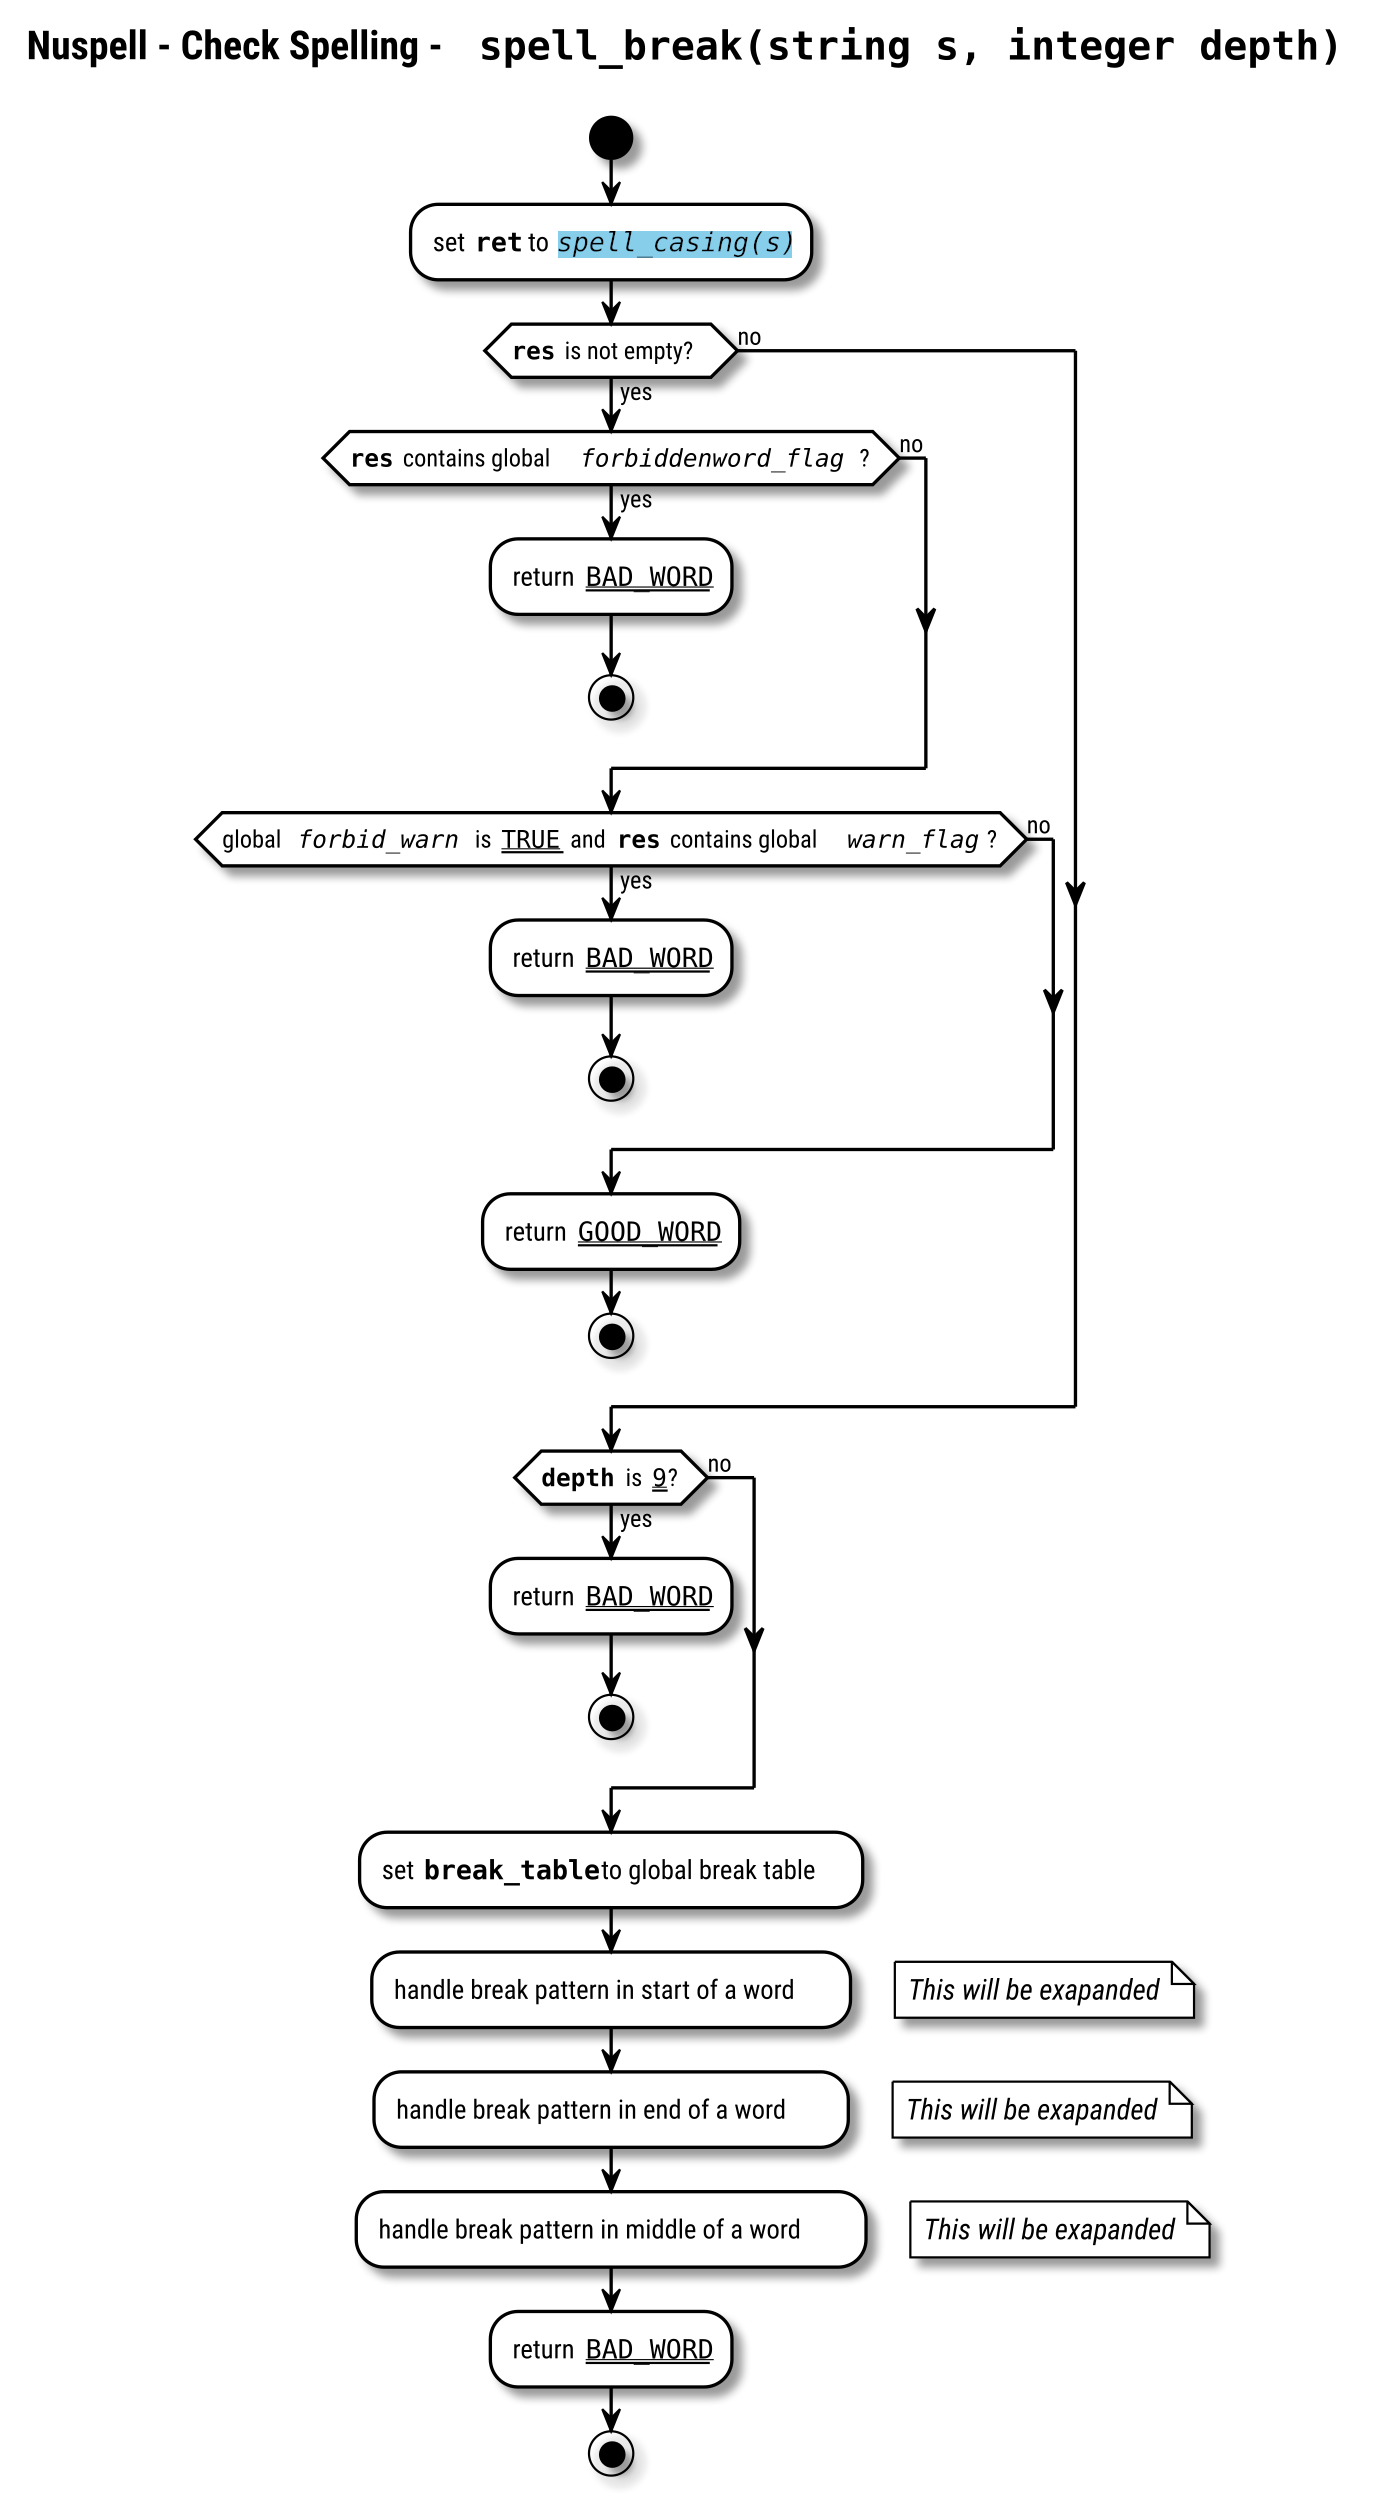
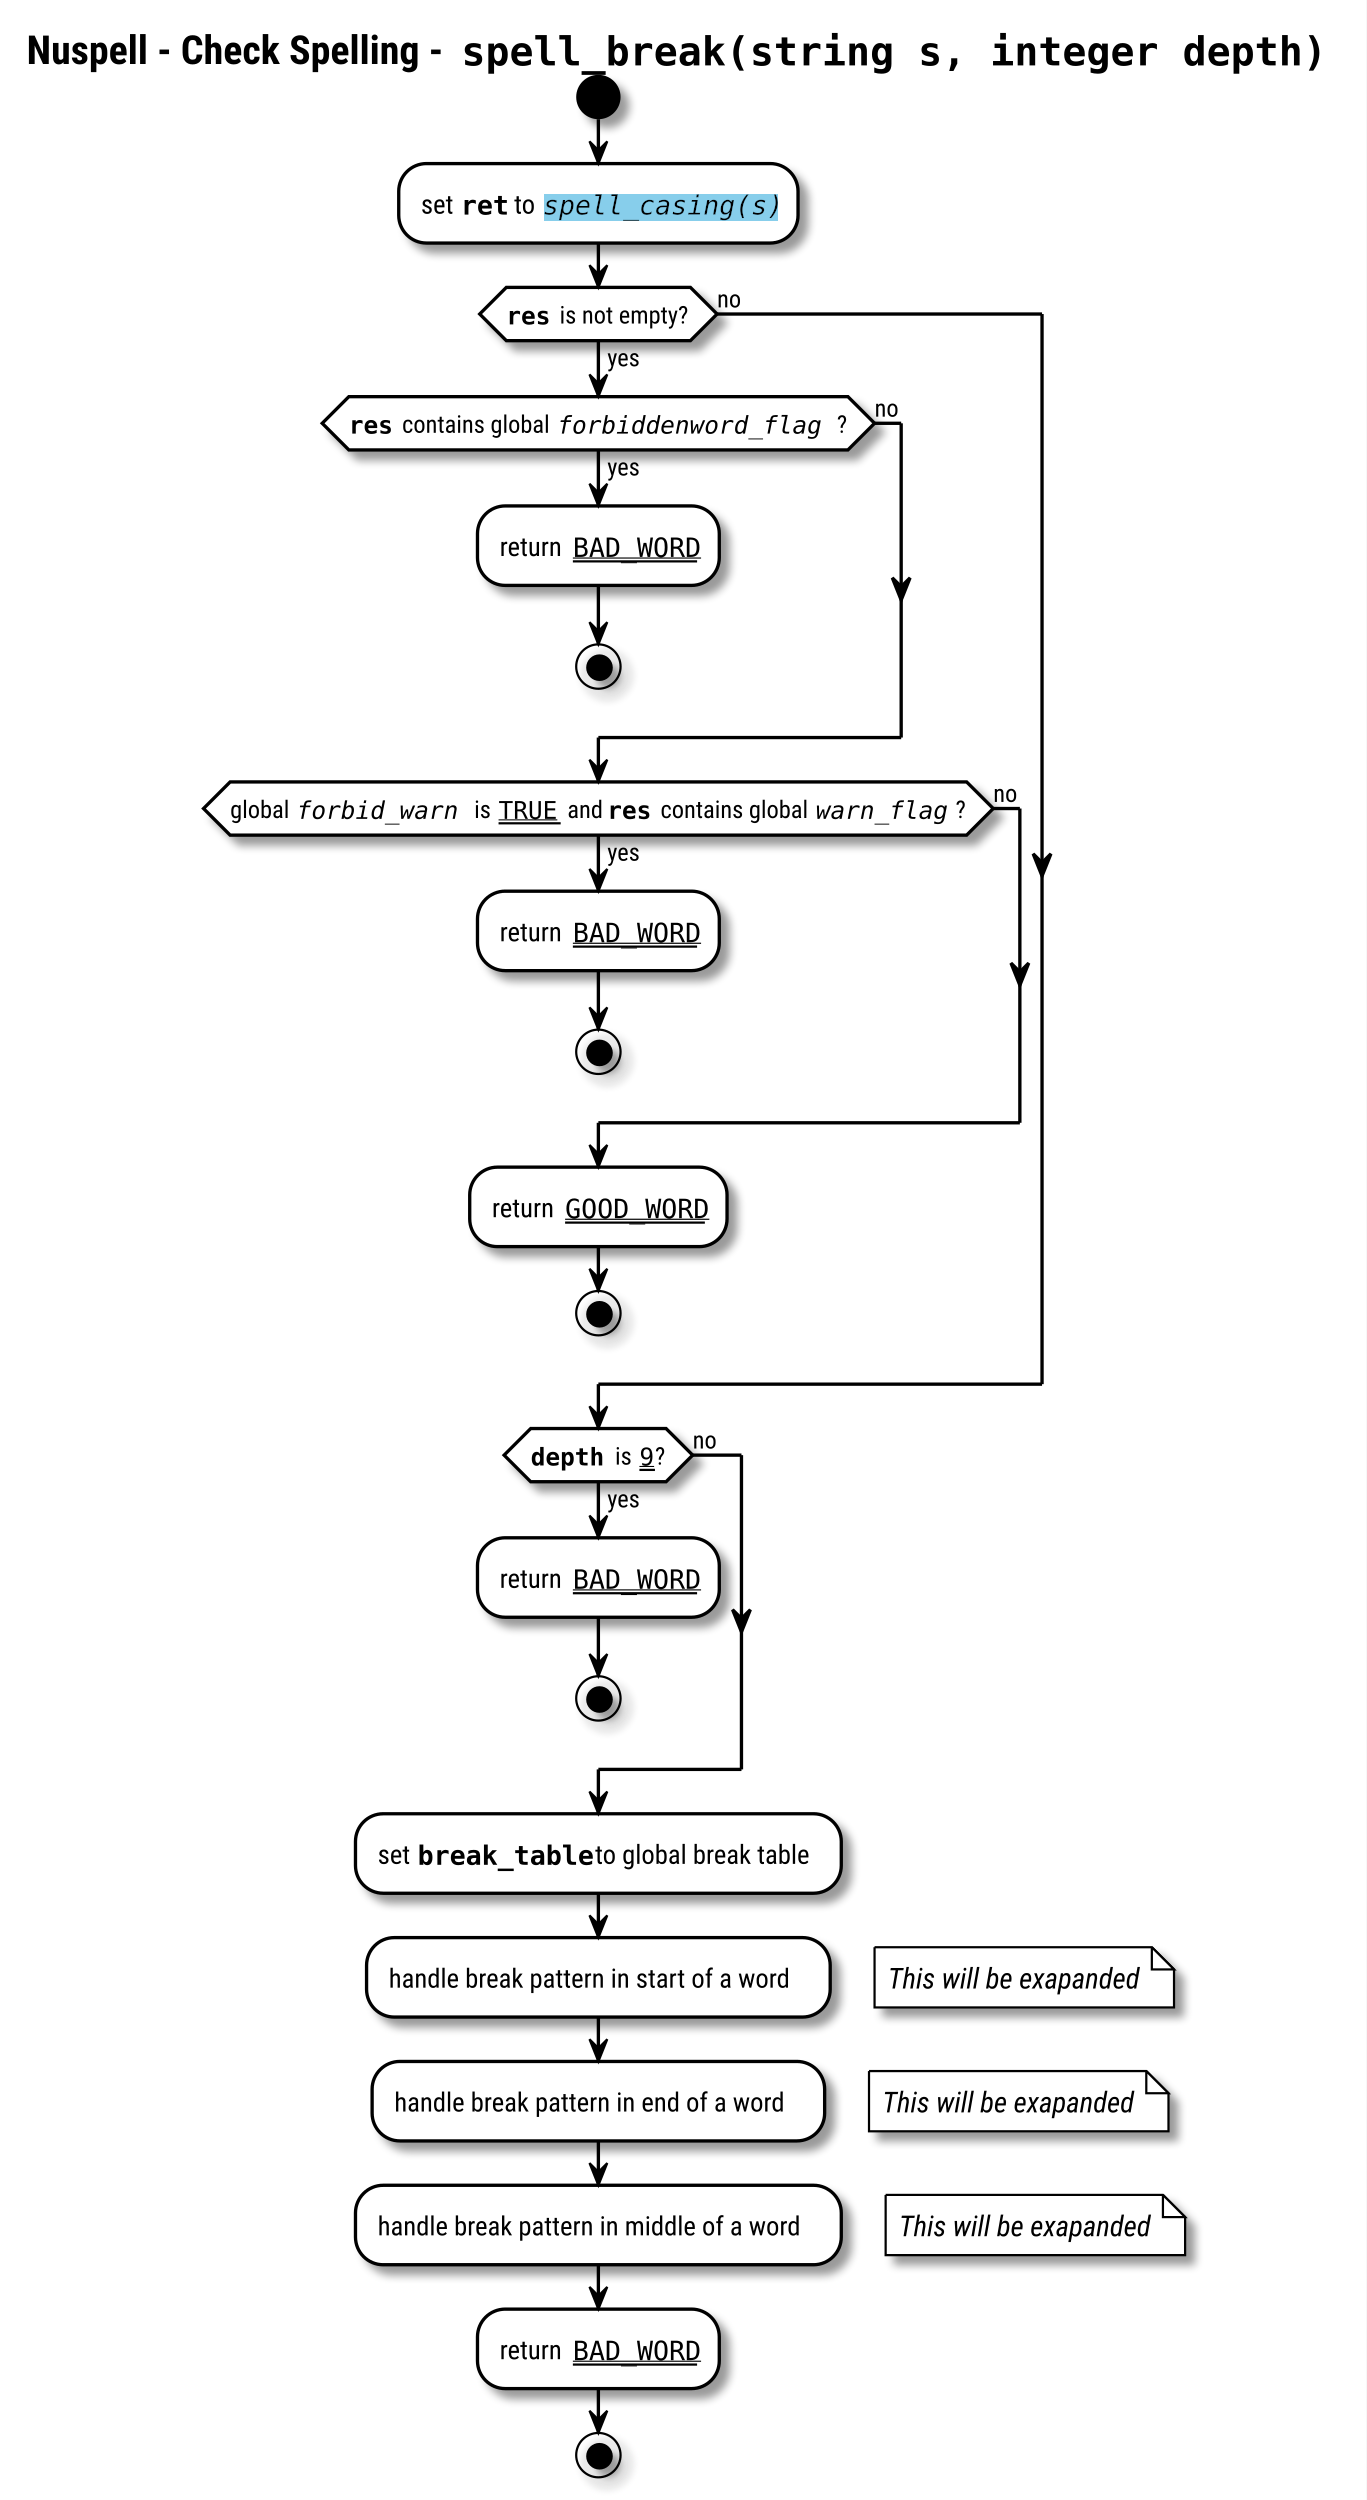
- <svg xmlns="http://www.w3.org/2000/svg" contentScriptType="application/ecmascript" contentStyleType="text/css" height="1128px" preserveAspectRatio="none" style="width:624px;height:1128px;" version="1.1" viewBox="0 0 624 1128" width="624px" zoomAndPan="magnify">
+ <svg xmlns="http://www.w3.org/2000/svg" contentScriptType="application/ecmascript" contentStyleType="text/css" height="1127px" preserveAspectRatio="none" style="width:616px;height:1127px;" version="1.1" viewBox="0 0 616 1127" width="616px" zoomAndPan="magnify">
  <defs>
-     <linearGradient id="g1dwzx75vyzv6m0" x1="0%" x2="100%" y1="50%" y2="50%">
+     <linearGradient id="gomblvh3wyqkw0" x1="0%" x2="100%" y1="50%" y2="50%">
      <stop offset="0%" stop-color="#FFFFFF" />
      <stop offset="100%" stop-color="#FFFFFF" />
    </linearGradient>
-     <filter height="300%" id="f1dwzx75vyzv6m" width="300%" x="-1" y="-1">
+     <filter height="300%" id="fomblvh3wyqkw" width="300%" x="-1" y="-1">
      <feGaussianBlur result="blurOut" stdDeviation="2.0" />
      <feColorMatrix in="blurOut" result="blurOut2" type="matrix" values="0 0 0 0 0 0 0 0 0 0 0 0 0 0 0 0 0 0 .4 0" />
      <feOffset dx="4.0" dy="4.0" in="blurOut2" result="blurOut3" />
      <feBlend in="SourceGraphic" in2="blurOut3" mode="normal" />
    </filter>
-     <filter height="1" id="b1dwzx75vyzv6m0" width="1" x="0" y="0">
+     <filter height="1" id="bomblvh3wyqkw0" width="1" x="0" y="0">
      <feFlood flood-color="#87CEEB" result="flood" />
      <feComposite in="SourceGraphic" in2="flood" operator="over" />
    </filter>
  </defs>
  <g>
-     <rect fill="url(#g1dwzx75vyzv6m0)" height="1128" style="stroke: none; stroke-width: 1.0;" width="624" x="0" y="0" />
-     <text fill="#000000" font-family="Roboto Condensed" font-size="18" font-weight="bold" lengthAdjust="spacingAndGlyphs" textLength="200" x="12" y="26.699">Nuspell - Check Spelling -</text>
-     <text fill="#000000" font-family="monospace" font-size="18" font-weight="bold" lengthAdjust="spacingAndGlyphs" textLength="396" x="216" y="26.849">spell_break(string s, integer depth)</text>
-     <text fill="#000000" font-family="Roboto Condensed" font-size="18" font-weight="bold" lengthAdjust="spacingAndGlyphs" textLength="0" x="314" y="47.793" />
-     <ellipse cx="275.75" cy="62.188" fill="#000000" filter="url(#f1dwzx75vyzv6m)" rx="10" ry="10" style="stroke: none; stroke-width: 1.0;" />
-     <rect fill="#FFFFFF" filter="url(#f1dwzx75vyzv6m)" height="34.062" rx="12.5" ry="12.5" style="stroke: #000000; stroke-width: 1.5;" width="181" x="185.25" y="92.188" />
-     <text fill="#000000" font-family="Roboto Condensed" font-size="12" lengthAdjust="spacingAndGlyphs" textLength="16" x="195.25" y="113.32">set</text>
-     <text fill="#000000" font-family="monospace" font-size="12" font-weight="bold" lengthAdjust="spacingAndGlyphs" textLength="21" x="214.25" y="113.42">ret</text>
-     <text fill="#000000" font-family="Roboto Condensed" font-size="12" lengthAdjust="spacingAndGlyphs" textLength="10" x="238.25" y="113.32">to</text>
-     <text fill="#000000" filter="url(#b1dwzx75vyzv6m0)" font-family="monospace" font-size="12" font-style="italic" lengthAdjust="spacingAndGlyphs" textLength="105" x="251.25" y="113.42">spell_casing(s)</text>
-     <rect fill="#FFFFFF" filter="url(#f1dwzx75vyzv6m)" height="34.062" rx="12.5" ry="12.5" style="stroke: #000000; stroke-width: 1.5;" width="109" x="221.25" y="243.141" />
-     <text fill="#000000" font-family="Roboto Condensed" font-size="12" lengthAdjust="spacingAndGlyphs" textLength="30" x="231.25" y="264.273">return</text>
-     <text fill="#000000" font-family="monospace" font-size="12" lengthAdjust="spacingAndGlyphs" text-decoration="underline" textLength="56" x="264.25" y="264.373">BAD_WORD</text>
-     <line style="stroke: #000000; stroke-width: 1.0;" x1="264.25" x2="320.25" y1="266.373" y2="266.373" />
-     <ellipse cx="275.75" cy="314.672" fill="none" filter="url(#f1dwzx75vyzv6m)" rx="10" ry="10" style="stroke: #000000; stroke-width: 1.0;" />
-     <ellipse cx="276.25" cy="315.172" fill="#000000" filter="url(#f1dwzx75vyzv6m)" rx="6" ry="6" style="stroke: none; stroke-width: 1.0;" />
-     <polygon fill="#FFFFFF" filter="url(#f1dwzx75vyzv6m)" points="157.75,194.695,393.75,194.695,405.75,206.695,393.75,218.695,157.75,218.695,145.75,206.695,157.75,194.695" style="stroke: #000000; stroke-width: 1.5;" />
-     <text fill="#000000" font-family="Roboto Condensed" font-size="11" lengthAdjust="spacingAndGlyphs" textLength="17" x="279.75" y="228.9">yes</text>
-     <text fill="#000000" font-family="monospace" font-size="11" font-weight="bold" lengthAdjust="spacingAndGlyphs" textLength="21" x="157.75" y="210.546">res</text>
-     <text fill="#000000" font-family="Roboto Condensed" font-size="11" lengthAdjust="spacingAndGlyphs" textLength="77" x="181.75" y="210.455">contains global</text>
-     <text fill="#000000" font-family="monospace" font-size="11" font-style="italic" lengthAdjust="spacingAndGlyphs" textLength="126" x="261.75" y="210.546">forbiddenword_flag</text>
-     <text fill="#000000" font-family="Roboto Condensed" font-size="11" lengthAdjust="spacingAndGlyphs" textLength="6" x="387.75" y="210.455">?</text>
-     <text fill="#000000" font-family="Roboto Condensed" font-size="11" lengthAdjust="spacingAndGlyphs" textLength="13" x="405.75" y="204.01">no</text>
-     <rect fill="#FFFFFF" filter="url(#f1dwzx75vyzv6m)" height="34.062" rx="12.5" ry="12.5" style="stroke: #000000; stroke-width: 1.5;" width="109" x="221.25" y="415.117" />
-     <text fill="#000000" font-family="Roboto Condensed" font-size="12" lengthAdjust="spacingAndGlyphs" textLength="30" x="231.25" y="436.25">return</text>
-     <text fill="#000000" font-family="monospace" font-size="12" lengthAdjust="spacingAndGlyphs" text-decoration="underline" textLength="56" x="264.25" y="436.35">BAD_WORD</text>
-     <line style="stroke: #000000; stroke-width: 1.0;" x1="264.25" x2="320.25" y1="438.35" y2="438.35" />
-     <ellipse cx="275.75" cy="486.648" fill="none" filter="url(#f1dwzx75vyzv6m)" rx="10" ry="10" style="stroke: #000000; stroke-width: 1.0;" />
-     <ellipse cx="276.25" cy="487.148" fill="#000000" filter="url(#f1dwzx75vyzv6m)" rx="6" ry="6" style="stroke: none; stroke-width: 1.0;" />
-     <polygon fill="#FFFFFF" filter="url(#f1dwzx75vyzv6m)" points="100.25,366.672,451.25,366.672,463.25,378.672,451.25,390.672,100.25,390.672,88.25,378.672,100.25,366.672" style="stroke: #000000; stroke-width: 1.5;" />
-     <text fill="#000000" font-family="Roboto Condensed" font-size="11" lengthAdjust="spacingAndGlyphs" textLength="17" x="279.75" y="400.877">yes</text>
-     <text fill="#000000" font-family="Roboto Condensed" font-size="11" lengthAdjust="spacingAndGlyphs" textLength="31" x="100.25" y="382.432">global</text>
-     <text fill="#000000" font-family="monospace" font-size="11" font-style="italic" lengthAdjust="spacingAndGlyphs" textLength="77" x="134.25" y="382.523">forbid_warn</text>
-     <text fill="#000000" font-family="Roboto Condensed" font-size="11" lengthAdjust="spacingAndGlyphs" textLength="9" x="214.25" y="382.432">is</text>
-     <text fill="#000000" font-family="monospace" font-size="11" lengthAdjust="spacingAndGlyphs" text-decoration="underline" textLength="28" x="226.25" y="382.523">TRUE</text>
-     <line style="stroke: #000000; stroke-width: 1.0;" x1="226.25" x2="254.25" y1="384.523" y2="384.523" />
-     <text fill="#000000" font-family="Roboto Condensed" font-size="11" lengthAdjust="spacingAndGlyphs" textLength="18" x="257.25" y="382.432">and</text>
-     <text fill="#000000" font-family="monospace" font-size="11" font-weight="bold" lengthAdjust="spacingAndGlyphs" textLength="21" x="278.25" y="382.523">res</text>
-     <text fill="#000000" font-family="Roboto Condensed" font-size="11" lengthAdjust="spacingAndGlyphs" textLength="77" x="302.25" y="382.432">contains global</text>
-     <text fill="#000000" font-family="monospace" font-size="11" font-style="italic" lengthAdjust="spacingAndGlyphs" textLength="63" x="382.25" y="382.523">warn_flag</text>
-     <text fill="#000000" font-family="Roboto Condensed" font-size="11" lengthAdjust="spacingAndGlyphs" textLength="6" x="445.25" y="382.432">?</text>
-     <text fill="#000000" font-family="Roboto Condensed" font-size="11" lengthAdjust="spacingAndGlyphs" textLength="13" x="463.25" y="375.986">no</text>
-     <rect fill="#FFFFFF" filter="url(#f1dwzx75vyzv6m)" height="34.062" rx="12.5" ry="12.5" style="stroke: #000000; stroke-width: 1.5;" width="116" x="217.75" y="538.648" />
-     <text fill="#000000" font-family="Roboto Condensed" font-size="12" lengthAdjust="spacingAndGlyphs" textLength="30" x="227.75" y="559.781">return</text>
-     <text fill="#000000" font-family="monospace" font-size="12" lengthAdjust="spacingAndGlyphs" text-decoration="underline" textLength="63" x="260.75" y="559.881">GOOD_WORD</text>
-     <line style="stroke: #000000; stroke-width: 1.0;" x1="260.75" x2="323.75" y1="561.881" y2="561.881" />
-     <ellipse cx="275.75" cy="602.711" fill="none" filter="url(#f1dwzx75vyzv6m)" rx="10" ry="10" style="stroke: #000000; stroke-width: 1.0;" />
-     <ellipse cx="276.25" cy="603.211" fill="#000000" filter="url(#f1dwzx75vyzv6m)" rx="6" ry="6" style="stroke: none; stroke-width: 1.0;" />
-     <polygon fill="#FFFFFF" filter="url(#f1dwzx75vyzv6m)" points="230.75,146.25,320.75,146.25,332.75,158.25,320.75,170.25,230.75,170.25,218.75,158.25,230.75,146.25" style="stroke: #000000; stroke-width: 1.5;" />
-     <text fill="#000000" font-family="Roboto Condensed" font-size="11" lengthAdjust="spacingAndGlyphs" textLength="17" x="279.75" y="180.455">yes</text>
-     <text fill="#000000" font-family="monospace" font-size="11" font-weight="bold" lengthAdjust="spacingAndGlyphs" textLength="21" x="230.75" y="162.101">res</text>
-     <text fill="#000000" font-family="Roboto Condensed" font-size="11" lengthAdjust="spacingAndGlyphs" textLength="66" x="254.75" y="162.01">is not empty?</text>
-     <text fill="#000000" font-family="Roboto Condensed" font-size="11" lengthAdjust="spacingAndGlyphs" textLength="13" x="332.75" y="155.565">no</text>
-     <rect fill="#FFFFFF" filter="url(#f1dwzx75vyzv6m)" height="34.062" rx="12.5" ry="12.5" style="stroke: #000000; stroke-width: 1.5;" width="109" x="221.25" y="703.156" />
-     <text fill="#000000" font-family="Roboto Condensed" font-size="12" lengthAdjust="spacingAndGlyphs" textLength="30" x="231.25" y="724.289">return</text>
-     <text fill="#000000" font-family="monospace" font-size="12" lengthAdjust="spacingAndGlyphs" text-decoration="underline" textLength="56" x="264.25" y="724.389">BAD_WORD</text>
-     <line style="stroke: #000000; stroke-width: 1.0;" x1="264.25" x2="320.25" y1="726.389" y2="726.389" />
-     <ellipse cx="275.75" cy="774.688" fill="none" filter="url(#f1dwzx75vyzv6m)" rx="10" ry="10" style="stroke: #000000; stroke-width: 1.0;" />
-     <ellipse cx="276.25" cy="775.188" fill="#000000" filter="url(#f1dwzx75vyzv6m)" rx="6" ry="6" style="stroke: none; stroke-width: 1.0;" />
-     <polygon fill="#FFFFFF" filter="url(#f1dwzx75vyzv6m)" points="244.25,654.711,307.25,654.711,319.25,666.711,307.25,678.711,244.25,678.711,232.25,666.711,244.25,654.711" style="stroke: #000000; stroke-width: 1.5;" />
-     <text fill="#000000" font-family="Roboto Condensed" font-size="11" lengthAdjust="spacingAndGlyphs" textLength="17" x="279.75" y="688.916">yes</text>
-     <text fill="#000000" font-family="monospace" font-size="11" font-weight="bold" lengthAdjust="spacingAndGlyphs" textLength="35" x="244.25" y="670.562">depth</text>
-     <text fill="#000000" font-family="Roboto Condensed" font-size="11" lengthAdjust="spacingAndGlyphs" textLength="9" x="282.25" y="670.471">is</text>
-     <text fill="#000000" font-family="monospace" font-size="11" lengthAdjust="spacingAndGlyphs" text-decoration="underline" textLength="7" x="294.25" y="670.562">9</text>
-     <line style="stroke: #000000; stroke-width: 1.0;" x1="294.25" x2="301.25" y1="672.562" y2="672.562" />
-     <text fill="#000000" font-family="Roboto Condensed" font-size="11" lengthAdjust="spacingAndGlyphs" textLength="6" x="301.25" y="670.471">?</text>
-     <text fill="#000000" font-family="Roboto Condensed" font-size="11" lengthAdjust="spacingAndGlyphs" textLength="13" x="319.25" y="664.025">no</text>
-     <rect fill="#FFFFFF" filter="url(#f1dwzx75vyzv6m)" height="34.062" rx="12.5" ry="12.5" style="stroke: #000000; stroke-width: 1.5;" width="227" x="162.25" y="826.688" />
-     <text fill="#000000" font-family="Roboto Condensed" font-size="12" lengthAdjust="spacingAndGlyphs" textLength="16" x="172.25" y="847.82">set</text>
-     <text fill="#000000" font-family="monospace" font-size="12" font-weight="bold" lengthAdjust="spacingAndGlyphs" textLength="77" x="191.25" y="847.92">break_table</text>
-     <text fill="#000000" font-family="Roboto Condensed" font-size="12" lengthAdjust="spacingAndGlyphs" textLength="108" x="271.25" y="847.82">to global break table</text>
-     <path d="M403.75,885.164 L403.75,910.398 L538.75,910.398 L538.75,895.164 L528.75,885.164 L403.75,885.164 " fill="#FFFFFF" filter="url(#f1dwzx75vyzv6m)" style="stroke: #000000; stroke-width: 1.0;" />
-     <path d="M528.75,885.164 L528.75,895.164 L538.75,895.164 L528.75,885.164 " fill="#FFFFFF" style="stroke: #000000; stroke-width: 1.0;" />
-     <text fill="#000000" font-family="Roboto Condensed" font-size="13" font-style="italic" lengthAdjust="spacingAndGlyphs" textLength="114" x="409.75" y="902.225">This will be exapanded</text>
-     <rect fill="#FFFFFF" filter="url(#f1dwzx75vyzv6m)" height="34.062" rx="12.5" ry="12.5" style="stroke: #000000; stroke-width: 1.5;" width="216" x="167.75" y="880.75" />
-     <text fill="#000000" font-family="Roboto Condensed" font-size="12" lengthAdjust="spacingAndGlyphs" textLength="196" x="177.75" y="901.883">handle break pattern in start of a word</text>
-     <path d="M402.75,939.227 L402.75,964.461 L537.75,964.461 L537.75,949.227 L527.75,939.227 L402.75,939.227 " fill="#FFFFFF" filter="url(#f1dwzx75vyzv6m)" style="stroke: #000000; stroke-width: 1.0;" />
-     <path d="M527.75,939.227 L527.75,949.227 L537.75,949.227 L527.75,939.227 " fill="#FFFFFF" style="stroke: #000000; stroke-width: 1.0;" />
-     <text fill="#000000" font-family="Roboto Condensed" font-size="13" font-style="italic" lengthAdjust="spacingAndGlyphs" textLength="114" x="408.75" y="956.287">This will be exapanded</text>
-     <rect fill="#FFFFFF" filter="url(#f1dwzx75vyzv6m)" height="34.062" rx="12.5" ry="12.5" style="stroke: #000000; stroke-width: 1.5;" width="214" x="168.75" y="934.812" />
-     <text fill="#000000" font-family="Roboto Condensed" font-size="12" lengthAdjust="spacingAndGlyphs" textLength="194" x="178.75" y="955.945">handle break pattern in end of a word</text>
-     <path d="M410.75,993.289 L410.75,1018.523 L545.75,1018.523 L545.75,1003.289 L535.75,993.289 L410.75,993.289 " fill="#FFFFFF" filter="url(#f1dwzx75vyzv6m)" style="stroke: #000000; stroke-width: 1.0;" />
-     <path d="M535.75,993.289 L535.75,1003.289 L545.75,1003.289 L535.75,993.289 " fill="#FFFFFF" style="stroke: #000000; stroke-width: 1.0;" />
-     <text fill="#000000" font-family="Roboto Condensed" font-size="13" font-style="italic" lengthAdjust="spacingAndGlyphs" textLength="114" x="416.75" y="1010.35">This will be exapanded</text>
-     <rect fill="#FFFFFF" filter="url(#f1dwzx75vyzv6m)" height="34.062" rx="12.5" ry="12.5" style="stroke: #000000; stroke-width: 1.5;" width="230" x="160.75" y="988.875" />
-     <text fill="#000000" font-family="Roboto Condensed" font-size="12" lengthAdjust="spacingAndGlyphs" textLength="210" x="170.75" y="1010.008">handle break pattern in middle of a word</text>
-     <rect fill="#FFFFFF" filter="url(#f1dwzx75vyzv6m)" height="34.062" rx="12.5" ry="12.5" style="stroke: #000000; stroke-width: 1.5;" width="109" x="221.25" y="1042.938" />
-     <text fill="#000000" font-family="Roboto Condensed" font-size="12" lengthAdjust="spacingAndGlyphs" textLength="30" x="231.25" y="1064.07">return</text>
-     <text fill="#000000" font-family="monospace" font-size="12" lengthAdjust="spacingAndGlyphs" text-decoration="underline" textLength="56" x="264.25" y="1064.17">BAD_WORD</text>
-     <line style="stroke: #000000; stroke-width: 1.0;" x1="264.25" x2="320.25" y1="1066.17" y2="1066.17" />
-     <ellipse cx="275.75" cy="1107" fill="none" filter="url(#f1dwzx75vyzv6m)" rx="10" ry="10" style="stroke: #000000; stroke-width: 1.0;" />
-     <ellipse cx="276.25" cy="1107.5" fill="#000000" filter="url(#f1dwzx75vyzv6m)" rx="6" ry="6" style="stroke: none; stroke-width: 1.0;" />
-     <line style="stroke: #000000; stroke-width: 1.5;" x1="275.75" x2="275.75" y1="72.188" y2="92.188" />
-     <polygon fill="#000000" points="271.75,82.188,275.75,92.188,279.75,82.188,275.75,86.188" style="stroke: #000000; stroke-width: 1.0;" />
-     <line style="stroke: #000000; stroke-width: 1.5;" x1="275.75" x2="275.75" y1="277.203" y2="304.672" />
-     <polygon fill="#000000" points="271.75,294.672,275.75,304.672,279.75,294.672,275.75,298.672" style="stroke: #000000; stroke-width: 1.0;" />
-     <line style="stroke: #000000; stroke-width: 1.5;" x1="275.75" x2="275.75" y1="218.695" y2="243.141" />
-     <polygon fill="#000000" points="271.75,233.141,275.75,243.141,279.75,233.141,275.75,237.141" style="stroke: #000000; stroke-width: 1.0;" />
-     <line style="stroke: #000000; stroke-width: 1.5;" x1="405.75" x2="417.75" y1="206.695" y2="206.695" />
-     <polygon fill="#000000" points="413.75,274.672,417.75,284.672,421.75,274.672,417.75,278.672" style="stroke: #000000; stroke-width: 1.5;" />
-     <line style="stroke: #000000; stroke-width: 1.5;" x1="417.75" x2="417.75" y1="206.695" y2="346.672" />
-     <line style="stroke: #000000; stroke-width: 1.5;" x1="417.75" x2="275.75" y1="346.672" y2="346.672" />
-     <line style="stroke: #000000; stroke-width: 1.5;" x1="275.75" x2="275.75" y1="346.672" y2="366.672" />
-     <polygon fill="#000000" points="271.75,356.672,275.75,366.672,279.75,356.672,275.75,360.672" style="stroke: #000000; stroke-width: 1.0;" />
-     <line style="stroke: #000000; stroke-width: 1.5;" x1="275.75" x2="275.75" y1="449.18" y2="476.648" />
-     <polygon fill="#000000" points="271.75,466.648,275.75,476.648,279.75,466.648,275.75,470.648" style="stroke: #000000; stroke-width: 1.0;" />
-     <line style="stroke: #000000; stroke-width: 1.5;" x1="275.75" x2="275.75" y1="390.672" y2="415.117" />
-     <polygon fill="#000000" points="271.75,405.117,275.75,415.117,279.75,405.117,275.75,409.117" style="stroke: #000000; stroke-width: 1.0;" />
-     <line style="stroke: #000000; stroke-width: 1.5;" x1="463.25" x2="475.25" y1="378.672" y2="378.672" />
-     <polygon fill="#000000" points="471.25,446.648,475.25,456.648,479.25,446.648,475.25,450.648" style="stroke: #000000; stroke-width: 1.5;" />
-     <line style="stroke: #000000; stroke-width: 1.5;" x1="475.25" x2="475.25" y1="378.672" y2="518.648" />
-     <line style="stroke: #000000; stroke-width: 1.5;" x1="475.25" x2="275.75" y1="518.648" y2="518.648" />
-     <line style="stroke: #000000; stroke-width: 1.5;" x1="275.75" x2="275.75" y1="518.648" y2="538.648" />
-     <polygon fill="#000000" points="271.75,528.648,275.75,538.648,279.75,528.648,275.75,532.648" style="stroke: #000000; stroke-width: 1.0;" />
-     <line style="stroke: #000000; stroke-width: 1.5;" x1="275.75" x2="275.75" y1="572.711" y2="592.711" />
-     <polygon fill="#000000" points="271.75,582.711,275.75,592.711,279.75,582.711,275.75,586.711" style="stroke: #000000; stroke-width: 1.0;" />
-     <line style="stroke: #000000; stroke-width: 1.5;" x1="275.75" x2="275.75" y1="170.25" y2="194.695" />
-     <polygon fill="#000000" points="271.75,184.695,275.75,194.695,279.75,184.695,275.75,188.695" style="stroke: #000000; stroke-width: 1.0;" />
-     <line style="stroke: #000000; stroke-width: 1.5;" x1="332.75" x2="485.25" y1="158.25" y2="158.25" />
-     <polygon fill="#000000" points="481.25,398.203,485.25,408.203,489.25,398.203,485.25,402.203" style="stroke: #000000; stroke-width: 1.5;" />
-     <line style="stroke: #000000; stroke-width: 1.5;" x1="485.25" x2="485.25" y1="158.25" y2="634.711" />
-     <line style="stroke: #000000; stroke-width: 1.5;" x1="485.25" x2="275.75" y1="634.711" y2="634.711" />
-     <line style="stroke: #000000; stroke-width: 1.5;" x1="275.75" x2="275.75" y1="634.711" y2="654.711" />
-     <polygon fill="#000000" points="271.75,644.711,275.75,654.711,279.75,644.711,275.75,648.711" style="stroke: #000000; stroke-width: 1.0;" />
-     <line style="stroke: #000000; stroke-width: 1.5;" x1="275.75" x2="275.75" y1="126.25" y2="146.25" />
-     <polygon fill="#000000" points="271.75,136.25,275.75,146.25,279.75,136.25,275.75,140.25" style="stroke: #000000; stroke-width: 1.0;" />
-     <line style="stroke: #000000; stroke-width: 1.5;" x1="275.75" x2="275.75" y1="737.219" y2="764.688" />
-     <polygon fill="#000000" points="271.75,754.688,275.75,764.688,279.75,754.688,275.75,758.688" style="stroke: #000000; stroke-width: 1.0;" />
-     <line style="stroke: #000000; stroke-width: 1.5;" x1="275.75" x2="275.75" y1="678.711" y2="703.156" />
-     <polygon fill="#000000" points="271.75,693.156,275.75,703.156,279.75,693.156,275.75,697.156" style="stroke: #000000; stroke-width: 1.0;" />
-     <line style="stroke: #000000; stroke-width: 1.5;" x1="319.25" x2="340.25" y1="666.711" y2="666.711" />
-     <polygon fill="#000000" points="336.25,734.688,340.25,744.688,344.25,734.688,340.25,738.688" style="stroke: #000000; stroke-width: 1.5;" />
-     <line style="stroke: #000000; stroke-width: 1.5;" x1="340.25" x2="340.25" y1="666.711" y2="806.688" />
-     <line style="stroke: #000000; stroke-width: 1.5;" x1="340.25" x2="275.75" y1="806.688" y2="806.688" />
-     <line style="stroke: #000000; stroke-width: 1.5;" x1="275.75" x2="275.75" y1="806.688" y2="826.688" />
-     <polygon fill="#000000" points="271.75,816.688,275.75,826.688,279.75,816.688,275.75,820.688" style="stroke: #000000; stroke-width: 1.0;" />
-     <line style="stroke: #000000; stroke-width: 1.5;" x1="275.75" x2="275.75" y1="860.75" y2="880.75" />
-     <polygon fill="#000000" points="271.75,870.75,275.75,880.75,279.75,870.75,275.75,874.75" style="stroke: #000000; stroke-width: 1.0;" />
-     <line style="stroke: #000000; stroke-width: 1.5;" x1="275.75" x2="275.75" y1="914.812" y2="934.812" />
-     <polygon fill="#000000" points="271.75,924.812,275.75,934.812,279.75,924.812,275.75,928.812" style="stroke: #000000; stroke-width: 1.0;" />
-     <line style="stroke: #000000; stroke-width: 1.5;" x1="275.75" x2="275.75" y1="968.875" y2="988.875" />
-     <polygon fill="#000000" points="271.75,978.875,275.75,988.875,279.75,978.875,275.75,982.875" style="stroke: #000000; stroke-width: 1.0;" />
-     <line style="stroke: #000000; stroke-width: 1.5;" x1="275.75" x2="275.75" y1="1022.938" y2="1042.938" />
-     <polygon fill="#000000" points="271.75,1032.938,275.75,1042.938,279.75,1032.938,275.75,1036.938" style="stroke: #000000; stroke-width: 1.0;" />
-     <line style="stroke: #000000; stroke-width: 1.5;" x1="275.75" x2="275.75" y1="1077" y2="1097" />
-     <polygon fill="#000000" points="271.75,1087,275.75,1097,279.75,1087,275.75,1091" style="stroke: #000000; stroke-width: 1.0;" />
+     <rect fill="url(#gomblvh3wyqkw0)" height="1127" style="stroke: none; stroke-width: 1.0;" width="616" x="0" y="0" />
+     <text fill="#000000" font-family="Roboto Condensed" font-size="18" font-weight="bold" lengthAdjust="spacingAndGlyphs" textLength="192" x="12" y="28.861">Nuspell - Check Spelling -</text>
+     <text fill="#000000" font-family="monospace" font-size="18" font-weight="bold" lengthAdjust="spacingAndGlyphs" textLength="396" x="208" y="29.494">spell_break(string s, integer depth)</text>
+     <ellipse cx="269.75" cy="43.739" fill="#000000" filter="url(#fomblvh3wyqkw)" rx="10" ry="10" style="stroke: none; stroke-width: 1.0;" />
+     <rect fill="#FFFFFF" filter="url(#fomblvh3wyqkw)" height="35.826" rx="12.5" ry="12.5" style="stroke: #000000; stroke-width: 1.5;" width="180" x="179.75" y="73.739" />
+     <text fill="#000000" font-family="Roboto Condensed" font-size="12" lengthAdjust="spacingAndGlyphs" textLength="15" x="189.75" y="96.314">set</text>
+     <text fill="#000000" font-family="monospace" font-size="12" font-weight="bold" lengthAdjust="spacingAndGlyphs" textLength="21" x="207.75" y="96.735">ret</text>
+     <text fill="#000000" font-family="Roboto Condensed" font-size="12" lengthAdjust="spacingAndGlyphs" textLength="10" x="231.75" y="96.314">to</text>
+     <text fill="#000000" filter="url(#bomblvh3wyqkw0)" font-family="monospace" font-size="12" font-style="italic" lengthAdjust="spacingAndGlyphs" textLength="105" x="244.75" y="96.735">spell_casing(s)</text>
+     <rect fill="#FFFFFF" filter="url(#fomblvh3wyqkw)" height="35.826" rx="12.5" ry="12.5" style="stroke: #000000; stroke-width: 1.5;" width="109" x="215.25" y="228.073" />
+     <text fill="#000000" font-family="Roboto Condensed" font-size="12" lengthAdjust="spacingAndGlyphs" textLength="30" x="225.25" y="250.647">return</text>
+     <text fill="#000000" font-family="monospace" font-size="12" lengthAdjust="spacingAndGlyphs" text-decoration="underline" textLength="56" x="258.25" y="251.069">BAD_WORD</text>
+     <line style="stroke: #000000; stroke-width: 1.0;" x1="258.25" x2="314.25" y1="253.069" y2="253.069" />
+     <ellipse cx="269.75" cy="300.486" fill="none" filter="url(#fomblvh3wyqkw)" rx="10" ry="10" style="stroke: #000000; stroke-width: 1.0;" />
+     <ellipse cx="270.25" cy="300.986" fill="#000000" filter="url(#fomblvh3wyqkw)" rx="6" ry="6" style="stroke: none; stroke-width: 1.0;" />
+     <polygon fill="#FFFFFF" filter="url(#fomblvh3wyqkw)" points="157.25,178.819,382.25,178.819,394.25,190.819,382.25,202.819,157.25,202.819,145.25,190.819,157.25,178.819" style="stroke: #000000; stroke-width: 1.5;" />
+     <text fill="#000000" font-family="Roboto Condensed" font-size="11" lengthAdjust="spacingAndGlyphs" textLength="15" x="273.75" y="214.345">yes</text>
+     <text fill="#000000" font-family="monospace" font-size="11" font-weight="bold" lengthAdjust="spacingAndGlyphs" textLength="21" x="157.25" y="195.478">res</text>
+     <text fill="#000000" font-family="Roboto Condensed" font-size="11" lengthAdjust="spacingAndGlyphs" textLength="67" x="181.25" y="195.092">contains global</text>
+     <text fill="#000000" font-family="monospace" font-size="11" font-style="italic" lengthAdjust="spacingAndGlyphs" textLength="126" x="251.25" y="195.478">forbiddenword_flag</text>
+     <text fill="#000000" font-family="Roboto Condensed" font-size="11" lengthAdjust="spacingAndGlyphs" textLength="5" x="377.25" y="195.092">?</text>
+     <text fill="#000000" font-family="Roboto Condensed" font-size="11" lengthAdjust="spacingAndGlyphs" textLength="11" x="394.25" y="187.838">no</text>
+     <rect fill="#FFFFFF" filter="url(#fomblvh3wyqkw)" height="35.826" rx="12.5" ry="12.5" style="stroke: #000000; stroke-width: 1.5;" width="109" x="215.25" y="401.74" />
+     <text fill="#000000" font-family="Roboto Condensed" font-size="12" lengthAdjust="spacingAndGlyphs" textLength="30" x="225.25" y="424.314">return</text>
+     <text fill="#000000" font-family="monospace" font-size="12" lengthAdjust="spacingAndGlyphs" text-decoration="underline" textLength="56" x="258.25" y="424.736">BAD_WORD</text>
+     <line style="stroke: #000000; stroke-width: 1.0;" x1="258.25" x2="314.25" y1="426.736" y2="426.736" />
+     <ellipse cx="269.75" cy="474.153" fill="none" filter="url(#fomblvh3wyqkw)" rx="10" ry="10" style="stroke: #000000; stroke-width: 1.0;" />
+     <ellipse cx="270.25" cy="474.653" fill="#000000" filter="url(#fomblvh3wyqkw)" rx="6" ry="6" style="stroke: none; stroke-width: 1.0;" />
+     <polygon fill="#FFFFFF" filter="url(#fomblvh3wyqkw)" points="103.75,352.486,435.75,352.486,447.75,364.486,435.75,376.486,103.75,376.486,91.75,364.486,103.75,352.486" style="stroke: #000000; stroke-width: 1.5;" />
+     <text fill="#000000" font-family="Roboto Condensed" font-size="11" lengthAdjust="spacingAndGlyphs" textLength="15" x="273.75" y="388.012">yes</text>
+     <text fill="#000000" font-family="Roboto Condensed" font-size="11" lengthAdjust="spacingAndGlyphs" textLength="27" x="103.75" y="368.759">global</text>
+     <text fill="#000000" font-family="monospace" font-size="11" font-style="italic" lengthAdjust="spacingAndGlyphs" textLength="77" x="133.75" y="369.145">forbid_warn</text>
+     <text fill="#000000" font-family="Roboto Condensed" font-size="11" lengthAdjust="spacingAndGlyphs" textLength="8" x="213.75" y="368.759">is</text>
+     <text fill="#000000" font-family="monospace" font-size="11" lengthAdjust="spacingAndGlyphs" text-decoration="underline" textLength="28" x="224.75" y="369.145">TRUE</text>
+     <line style="stroke: #000000; stroke-width: 1.0;" x1="224.75" x2="252.75" y1="371.145" y2="371.145" />
+     <text fill="#000000" font-family="Roboto Condensed" font-size="11" lengthAdjust="spacingAndGlyphs" textLength="15" x="255.75" y="368.759">and</text>
+     <text fill="#000000" font-family="monospace" font-size="11" font-weight="bold" lengthAdjust="spacingAndGlyphs" textLength="21" x="273.75" y="369.145">res</text>
+     <text fill="#000000" font-family="Roboto Condensed" font-size="11" lengthAdjust="spacingAndGlyphs" textLength="67" x="297.75" y="368.759">contains global</text>
+     <text fill="#000000" font-family="monospace" font-size="11" font-style="italic" lengthAdjust="spacingAndGlyphs" textLength="63" x="367.75" y="369.145">warn_flag</text>
+     <text fill="#000000" font-family="Roboto Condensed" font-size="11" lengthAdjust="spacingAndGlyphs" textLength="5" x="430.75" y="368.759">?</text>
+     <text fill="#000000" font-family="Roboto Condensed" font-size="11" lengthAdjust="spacingAndGlyphs" textLength="11" x="447.75" y="361.505">no</text>
+     <rect fill="#FFFFFF" filter="url(#fomblvh3wyqkw)" height="35.826" rx="12.5" ry="12.5" style="stroke: #000000; stroke-width: 1.5;" width="116" x="211.75" y="526.153" />
+     <text fill="#000000" font-family="Roboto Condensed" font-size="12" lengthAdjust="spacingAndGlyphs" textLength="30" x="221.75" y="548.727">return</text>
+     <text fill="#000000" font-family="monospace" font-size="12" lengthAdjust="spacingAndGlyphs" text-decoration="underline" textLength="63" x="254.75" y="549.149">GOOD_WORD</text>
+     <line style="stroke: #000000; stroke-width: 1.0;" x1="254.75" x2="317.75" y1="551.149" y2="551.149" />
+     <ellipse cx="269.75" cy="591.979" fill="none" filter="url(#fomblvh3wyqkw)" rx="10" ry="10" style="stroke: #000000; stroke-width: 1.0;" />
+     <ellipse cx="270.25" cy="592.479" fill="#000000" filter="url(#fomblvh3wyqkw)" rx="6" ry="6" style="stroke: none; stroke-width: 1.0;" />
+     <polygon fill="#FFFFFF" filter="url(#fomblvh3wyqkw)" points="228.25,129.565,311.25,129.565,323.25,141.565,311.25,153.565,228.25,153.565,216.25,141.565,228.25,129.565" style="stroke: #000000; stroke-width: 1.5;" />
+     <text fill="#000000" font-family="Roboto Condensed" font-size="11" lengthAdjust="spacingAndGlyphs" textLength="15" x="273.75" y="165.092">yes</text>
+     <text fill="#000000" font-family="monospace" font-size="11" font-weight="bold" lengthAdjust="spacingAndGlyphs" textLength="21" x="228.25" y="146.225">res</text>
+     <text fill="#000000" font-family="Roboto Condensed" font-size="11" lengthAdjust="spacingAndGlyphs" textLength="59" x="252.25" y="145.838">is not empty?</text>
+     <text fill="#000000" font-family="Roboto Condensed" font-size="11" lengthAdjust="spacingAndGlyphs" textLength="11" x="323.25" y="138.584">no</text>
+     <rect fill="#FFFFFF" filter="url(#fomblvh3wyqkw)" height="35.826" rx="12.5" ry="12.5" style="stroke: #000000; stroke-width: 1.5;" width="109" x="215.25" y="693.232" />
+     <text fill="#000000" font-family="Roboto Condensed" font-size="12" lengthAdjust="spacingAndGlyphs" textLength="30" x="225.25" y="715.807">return</text>
+     <text fill="#000000" font-family="monospace" font-size="12" lengthAdjust="spacingAndGlyphs" text-decoration="underline" textLength="56" x="258.25" y="716.229">BAD_WORD</text>
+     <line style="stroke: #000000; stroke-width: 1.0;" x1="258.25" x2="314.25" y1="718.229" y2="718.229" />
+     <ellipse cx="269.75" cy="765.645" fill="none" filter="url(#fomblvh3wyqkw)" rx="10" ry="10" style="stroke: #000000; stroke-width: 1.0;" />
+     <ellipse cx="270.25" cy="766.145" fill="#000000" filter="url(#fomblvh3wyqkw)" rx="6" ry="6" style="stroke: none; stroke-width: 1.0;" />
+     <polygon fill="#FFFFFF" filter="url(#fomblvh3wyqkw)" points="239.25,643.979,300.25,643.979,312.25,655.979,300.25,667.979,239.25,667.979,227.25,655.979,239.25,643.979" style="stroke: #000000; stroke-width: 1.5;" />
+     <text fill="#000000" font-family="Roboto Condensed" font-size="11" lengthAdjust="spacingAndGlyphs" textLength="15" x="273.75" y="679.505">yes</text>
+     <text fill="#000000" font-family="monospace" font-size="11" font-weight="bold" lengthAdjust="spacingAndGlyphs" textLength="35" x="239.25" y="660.638">depth</text>
+     <text fill="#000000" font-family="Roboto Condensed" font-size="11" lengthAdjust="spacingAndGlyphs" textLength="8" x="277.25" y="660.251">is</text>
+     <text fill="#000000" font-family="monospace" font-size="11" lengthAdjust="spacingAndGlyphs" text-decoration="underline" textLength="7" x="288.25" y="660.638">9</text>
+     <line style="stroke: #000000; stroke-width: 1.0;" x1="288.25" x2="295.25" y1="662.638" y2="662.638" />
+     <text fill="#000000" font-family="Roboto Condensed" font-size="11" lengthAdjust="spacingAndGlyphs" textLength="5" x="295.25" y="660.251">?</text>
+     <text fill="#000000" font-family="Roboto Condensed" font-size="11" lengthAdjust="spacingAndGlyphs" textLength="11" x="312.25" y="652.998">no</text>
+     <rect fill="#FFFFFF" filter="url(#fomblvh3wyqkw)" height="35.826" rx="12.5" ry="12.5" style="stroke: #000000; stroke-width: 1.5;" width="219" x="160.25" y="817.645" />
+     <text fill="#000000" font-family="Roboto Condensed" font-size="12" lengthAdjust="spacingAndGlyphs" textLength="15" x="170.25" y="840.22">set</text>
+     <text fill="#000000" font-family="monospace" font-size="12" font-weight="bold" lengthAdjust="spacingAndGlyphs" textLength="77" x="188.25" y="840.642">break_table</text>
+     <text fill="#000000" font-family="Roboto Condensed" font-size="12" lengthAdjust="spacingAndGlyphs" textLength="101" x="268.25" y="840.22">to global break table</text>
+     <path d="M394.25,877.812 L394.25,904.957 L529.25,904.957 L529.25,887.812 L519.25,877.812 L394.25,877.812 " fill="#FFFFFF" filter="url(#fomblvh3wyqkw)" style="stroke: #000000; stroke-width: 1.0;" />
+     <path d="M519.25,877.812 L519.25,887.812 L529.25,887.812 L519.25,877.812 " fill="#FFFFFF" style="stroke: #000000; stroke-width: 1.0;" />
+     <text fill="#000000" font-family="Roboto Condensed" font-size="13" font-style="italic" lengthAdjust="spacingAndGlyphs" textLength="114" x="400.25" y="896.434">This will be exapanded</text>
+     <rect fill="#FFFFFF" filter="url(#fomblvh3wyqkw)" height="35.826" rx="12.5" ry="12.5" style="stroke: #000000; stroke-width: 1.5;" width="209" x="165.25" y="873.472" />
+     <text fill="#000000" font-family="Roboto Condensed" font-size="12" lengthAdjust="spacingAndGlyphs" textLength="189" x="175.25" y="896.046">handle break pattern in start of a word</text>
+     <path d="M391.75,933.638 L391.75,960.783 L526.75,960.783 L526.75,943.638 L516.75,933.638 L391.75,933.638 " fill="#FFFFFF" filter="url(#fomblvh3wyqkw)" style="stroke: #000000; stroke-width: 1.0;" />
+     <path d="M516.75,933.638 L516.75,943.638 L526.75,943.638 L516.75,933.638 " fill="#FFFFFF" style="stroke: #000000; stroke-width: 1.0;" />
+     <text fill="#000000" font-family="Roboto Condensed" font-size="13" font-style="italic" lengthAdjust="spacingAndGlyphs" textLength="114" x="397.75" y="952.26">This will be exapanded</text>
+     <rect fill="#FFFFFF" filter="url(#fomblvh3wyqkw)" height="35.826" rx="12.5" ry="12.5" style="stroke: #000000; stroke-width: 1.5;" width="204" x="167.75" y="929.298" />
+     <text fill="#000000" font-family="Roboto Condensed" font-size="12" lengthAdjust="spacingAndGlyphs" textLength="184" x="177.75" y="951.872">handle break pattern in end of a word</text>
+     <path d="M399.25,989.465 L399.25,1016.61 L534.25,1016.61 L534.25,999.465 L524.25,989.465 L399.25,989.465 " fill="#FFFFFF" filter="url(#fomblvh3wyqkw)" style="stroke: #000000; stroke-width: 1.0;" />
+     <path d="M524.25,989.465 L524.25,999.465 L534.25,999.465 L524.25,989.465 " fill="#FFFFFF" style="stroke: #000000; stroke-width: 1.0;" />
+     <text fill="#000000" font-family="Roboto Condensed" font-size="13" font-style="italic" lengthAdjust="spacingAndGlyphs" textLength="114" x="405.25" y="1008.087">This will be exapanded</text>
+     <rect fill="#FFFFFF" filter="url(#fomblvh3wyqkw)" height="35.826" rx="12.5" ry="12.5" style="stroke: #000000; stroke-width: 1.5;" width="219" x="160.25" y="985.124" />
+     <text fill="#000000" font-family="Roboto Condensed" font-size="12" lengthAdjust="spacingAndGlyphs" textLength="199" x="170.25" y="1007.698">handle break pattern in middle of a word</text>
+     <rect fill="#FFFFFF" filter="url(#fomblvh3wyqkw)" height="35.826" rx="12.5" ry="12.5" style="stroke: #000000; stroke-width: 1.5;" width="109" x="215.25" y="1040.95" />
+     <text fill="#000000" font-family="Roboto Condensed" font-size="12" lengthAdjust="spacingAndGlyphs" textLength="30" x="225.25" y="1063.524">return</text>
+     <text fill="#000000" font-family="monospace" font-size="12" lengthAdjust="spacingAndGlyphs" text-decoration="underline" textLength="56" x="258.25" y="1063.946">BAD_WORD</text>
+     <line style="stroke: #000000; stroke-width: 1.0;" x1="258.25" x2="314.25" y1="1065.946" y2="1065.946" />
+     <ellipse cx="269.75" cy="1106.776" fill="none" filter="url(#fomblvh3wyqkw)" rx="10" ry="10" style="stroke: #000000; stroke-width: 1.0;" />
+     <ellipse cx="270.25" cy="1107.276" fill="#000000" filter="url(#fomblvh3wyqkw)" rx="6" ry="6" style="stroke: none; stroke-width: 1.0;" />
+     <line style="stroke: #000000; stroke-width: 1.5;" x1="269.75" x2="269.75" y1="53.739" y2="73.739" />
+     <polygon fill="#000000" points="265.75,63.739,269.75,73.739,273.75,63.739,269.75,67.739" style="stroke: #000000; stroke-width: 1.0;" />
+     <line style="stroke: #000000; stroke-width: 1.5;" x1="269.75" x2="269.75" y1="263.899" y2="290.486" />
+     <polygon fill="#000000" points="265.75,280.486,269.75,290.486,273.75,280.486,269.75,284.486" style="stroke: #000000; stroke-width: 1.0;" />
+     <line style="stroke: #000000; stroke-width: 1.5;" x1="269.75" x2="269.75" y1="202.819" y2="228.073" />
+     <polygon fill="#000000" points="265.75,218.073,269.75,228.073,273.75,218.073,269.75,222.073" style="stroke: #000000; stroke-width: 1.0;" />
+     <line style="stroke: #000000; stroke-width: 1.5;" x1="394.25" x2="406.25" y1="190.819" y2="190.819" />
+     <polygon fill="#000000" points="402.25,260.486,406.25,270.486,410.25,260.486,406.25,264.486" style="stroke: #000000; stroke-width: 1.5;" />
+     <line style="stroke: #000000; stroke-width: 1.5;" x1="406.25" x2="406.25" y1="190.819" y2="332.486" />
+     <line style="stroke: #000000; stroke-width: 1.5;" x1="406.25" x2="269.75" y1="332.486" y2="332.486" />
+     <line style="stroke: #000000; stroke-width: 1.5;" x1="269.75" x2="269.75" y1="332.486" y2="352.486" />
+     <polygon fill="#000000" points="265.75,342.486,269.75,352.486,273.75,342.486,269.75,346.486" style="stroke: #000000; stroke-width: 1.0;" />
+     <line style="stroke: #000000; stroke-width: 1.5;" x1="269.75" x2="269.75" y1="437.566" y2="464.153" />
+     <polygon fill="#000000" points="265.75,454.153,269.75,464.153,273.75,454.153,269.75,458.153" style="stroke: #000000; stroke-width: 1.0;" />
+     <line style="stroke: #000000; stroke-width: 1.5;" x1="269.75" x2="269.75" y1="376.486" y2="401.74" />
+     <polygon fill="#000000" points="265.75,391.74,269.75,401.74,273.75,391.74,269.75,395.74" style="stroke: #000000; stroke-width: 1.0;" />
+     <line style="stroke: #000000; stroke-width: 1.5;" x1="447.75" x2="459.75" y1="364.486" y2="364.486" />
+     <polygon fill="#000000" points="455.75,434.153,459.75,444.153,463.75,434.153,459.75,438.153" style="stroke: #000000; stroke-width: 1.5;" />
+     <line style="stroke: #000000; stroke-width: 1.5;" x1="459.75" x2="459.75" y1="364.486" y2="506.153" />
+     <line style="stroke: #000000; stroke-width: 1.5;" x1="459.75" x2="269.75" y1="506.153" y2="506.153" />
+     <line style="stroke: #000000; stroke-width: 1.5;" x1="269.75" x2="269.75" y1="506.153" y2="526.153" />
+     <polygon fill="#000000" points="265.75,516.153,269.75,526.153,273.75,516.153,269.75,520.153" style="stroke: #000000; stroke-width: 1.0;" />
+     <line style="stroke: #000000; stroke-width: 1.5;" x1="269.75" x2="269.75" y1="561.979" y2="581.979" />
+     <polygon fill="#000000" points="265.75,571.979,269.75,581.979,273.75,571.979,269.75,575.979" style="stroke: #000000; stroke-width: 1.0;" />
+     <line style="stroke: #000000; stroke-width: 1.5;" x1="269.75" x2="269.75" y1="153.565" y2="178.819" />
+     <polygon fill="#000000" points="265.75,168.819,269.75,178.819,273.75,168.819,269.75,172.819" style="stroke: #000000; stroke-width: 1.0;" />
+     <line style="stroke: #000000; stroke-width: 1.5;" x1="323.25" x2="469.75" y1="141.565" y2="141.565" />
+     <polygon fill="#000000" points="465.75,384.899,469.75,394.899,473.75,384.899,469.75,388.899" style="stroke: #000000; stroke-width: 1.5;" />
+     <line style="stroke: #000000; stroke-width: 1.5;" x1="469.75" x2="469.75" y1="141.565" y2="623.979" />
+     <line style="stroke: #000000; stroke-width: 1.5;" x1="469.75" x2="269.75" y1="623.979" y2="623.979" />
+     <line style="stroke: #000000; stroke-width: 1.5;" x1="269.75" x2="269.75" y1="623.979" y2="643.979" />
+     <polygon fill="#000000" points="265.75,633.979,269.75,643.979,273.75,633.979,269.75,637.979" style="stroke: #000000; stroke-width: 1.0;" />
+     <line style="stroke: #000000; stroke-width: 1.5;" x1="269.75" x2="269.75" y1="109.565" y2="129.565" />
+     <polygon fill="#000000" points="265.75,119.565,269.75,129.565,273.75,119.565,269.75,123.565" style="stroke: #000000; stroke-width: 1.0;" />
+     <line style="stroke: #000000; stroke-width: 1.5;" x1="269.75" x2="269.75" y1="729.059" y2="755.645" />
+     <polygon fill="#000000" points="265.75,745.645,269.75,755.645,273.75,745.645,269.75,749.645" style="stroke: #000000; stroke-width: 1.0;" />
+     <line style="stroke: #000000; stroke-width: 1.5;" x1="269.75" x2="269.75" y1="667.979" y2="693.232" />
+     <polygon fill="#000000" points="265.75,683.232,269.75,693.232,273.75,683.232,269.75,687.232" style="stroke: #000000; stroke-width: 1.0;" />
+     <line style="stroke: #000000; stroke-width: 1.5;" x1="312.25" x2="334.25" y1="655.979" y2="655.979" />
+     <polygon fill="#000000" points="330.25,725.645,334.25,735.645,338.25,725.645,334.25,729.645" style="stroke: #000000; stroke-width: 1.5;" />
+     <line style="stroke: #000000; stroke-width: 1.5;" x1="334.25" x2="334.25" y1="655.979" y2="797.645" />
+     <line style="stroke: #000000; stroke-width: 1.5;" x1="334.25" x2="269.75" y1="797.645" y2="797.645" />
+     <line style="stroke: #000000; stroke-width: 1.5;" x1="269.75" x2="269.75" y1="797.645" y2="817.645" />
+     <polygon fill="#000000" points="265.75,807.645,269.75,817.645,273.75,807.645,269.75,811.645" style="stroke: #000000; stroke-width: 1.0;" />
+     <line style="stroke: #000000; stroke-width: 1.5;" x1="269.75" x2="269.75" y1="853.472" y2="873.472" />
+     <polygon fill="#000000" points="265.75,863.472,269.75,873.472,273.75,863.472,269.75,867.472" style="stroke: #000000; stroke-width: 1.0;" />
+     <line style="stroke: #000000; stroke-width: 1.5;" x1="269.75" x2="269.75" y1="909.298" y2="929.298" />
+     <polygon fill="#000000" points="265.75,919.298,269.75,929.298,273.75,919.298,269.75,923.298" style="stroke: #000000; stroke-width: 1.0;" />
+     <line style="stroke: #000000; stroke-width: 1.5;" x1="269.75" x2="269.75" y1="965.124" y2="985.124" />
+     <polygon fill="#000000" points="265.75,975.124,269.75,985.124,273.75,975.124,269.75,979.124" style="stroke: #000000; stroke-width: 1.0;" />
+     <line style="stroke: #000000; stroke-width: 1.5;" x1="269.75" x2="269.75" y1="1020.95" y2="1040.95" />
+     <polygon fill="#000000" points="265.75,1030.95,269.75,1040.95,273.75,1030.95,269.75,1034.95" style="stroke: #000000; stroke-width: 1.0;" />
+     <line style="stroke: #000000; stroke-width: 1.5;" x1="269.75" x2="269.75" y1="1076.776" y2="1096.776" />
+     <polygon fill="#000000" points="265.75,1086.776,269.75,1096.776,273.75,1086.776,269.75,1090.776" style="stroke: #000000; stroke-width: 1.0;" />
  </g>
</svg>
